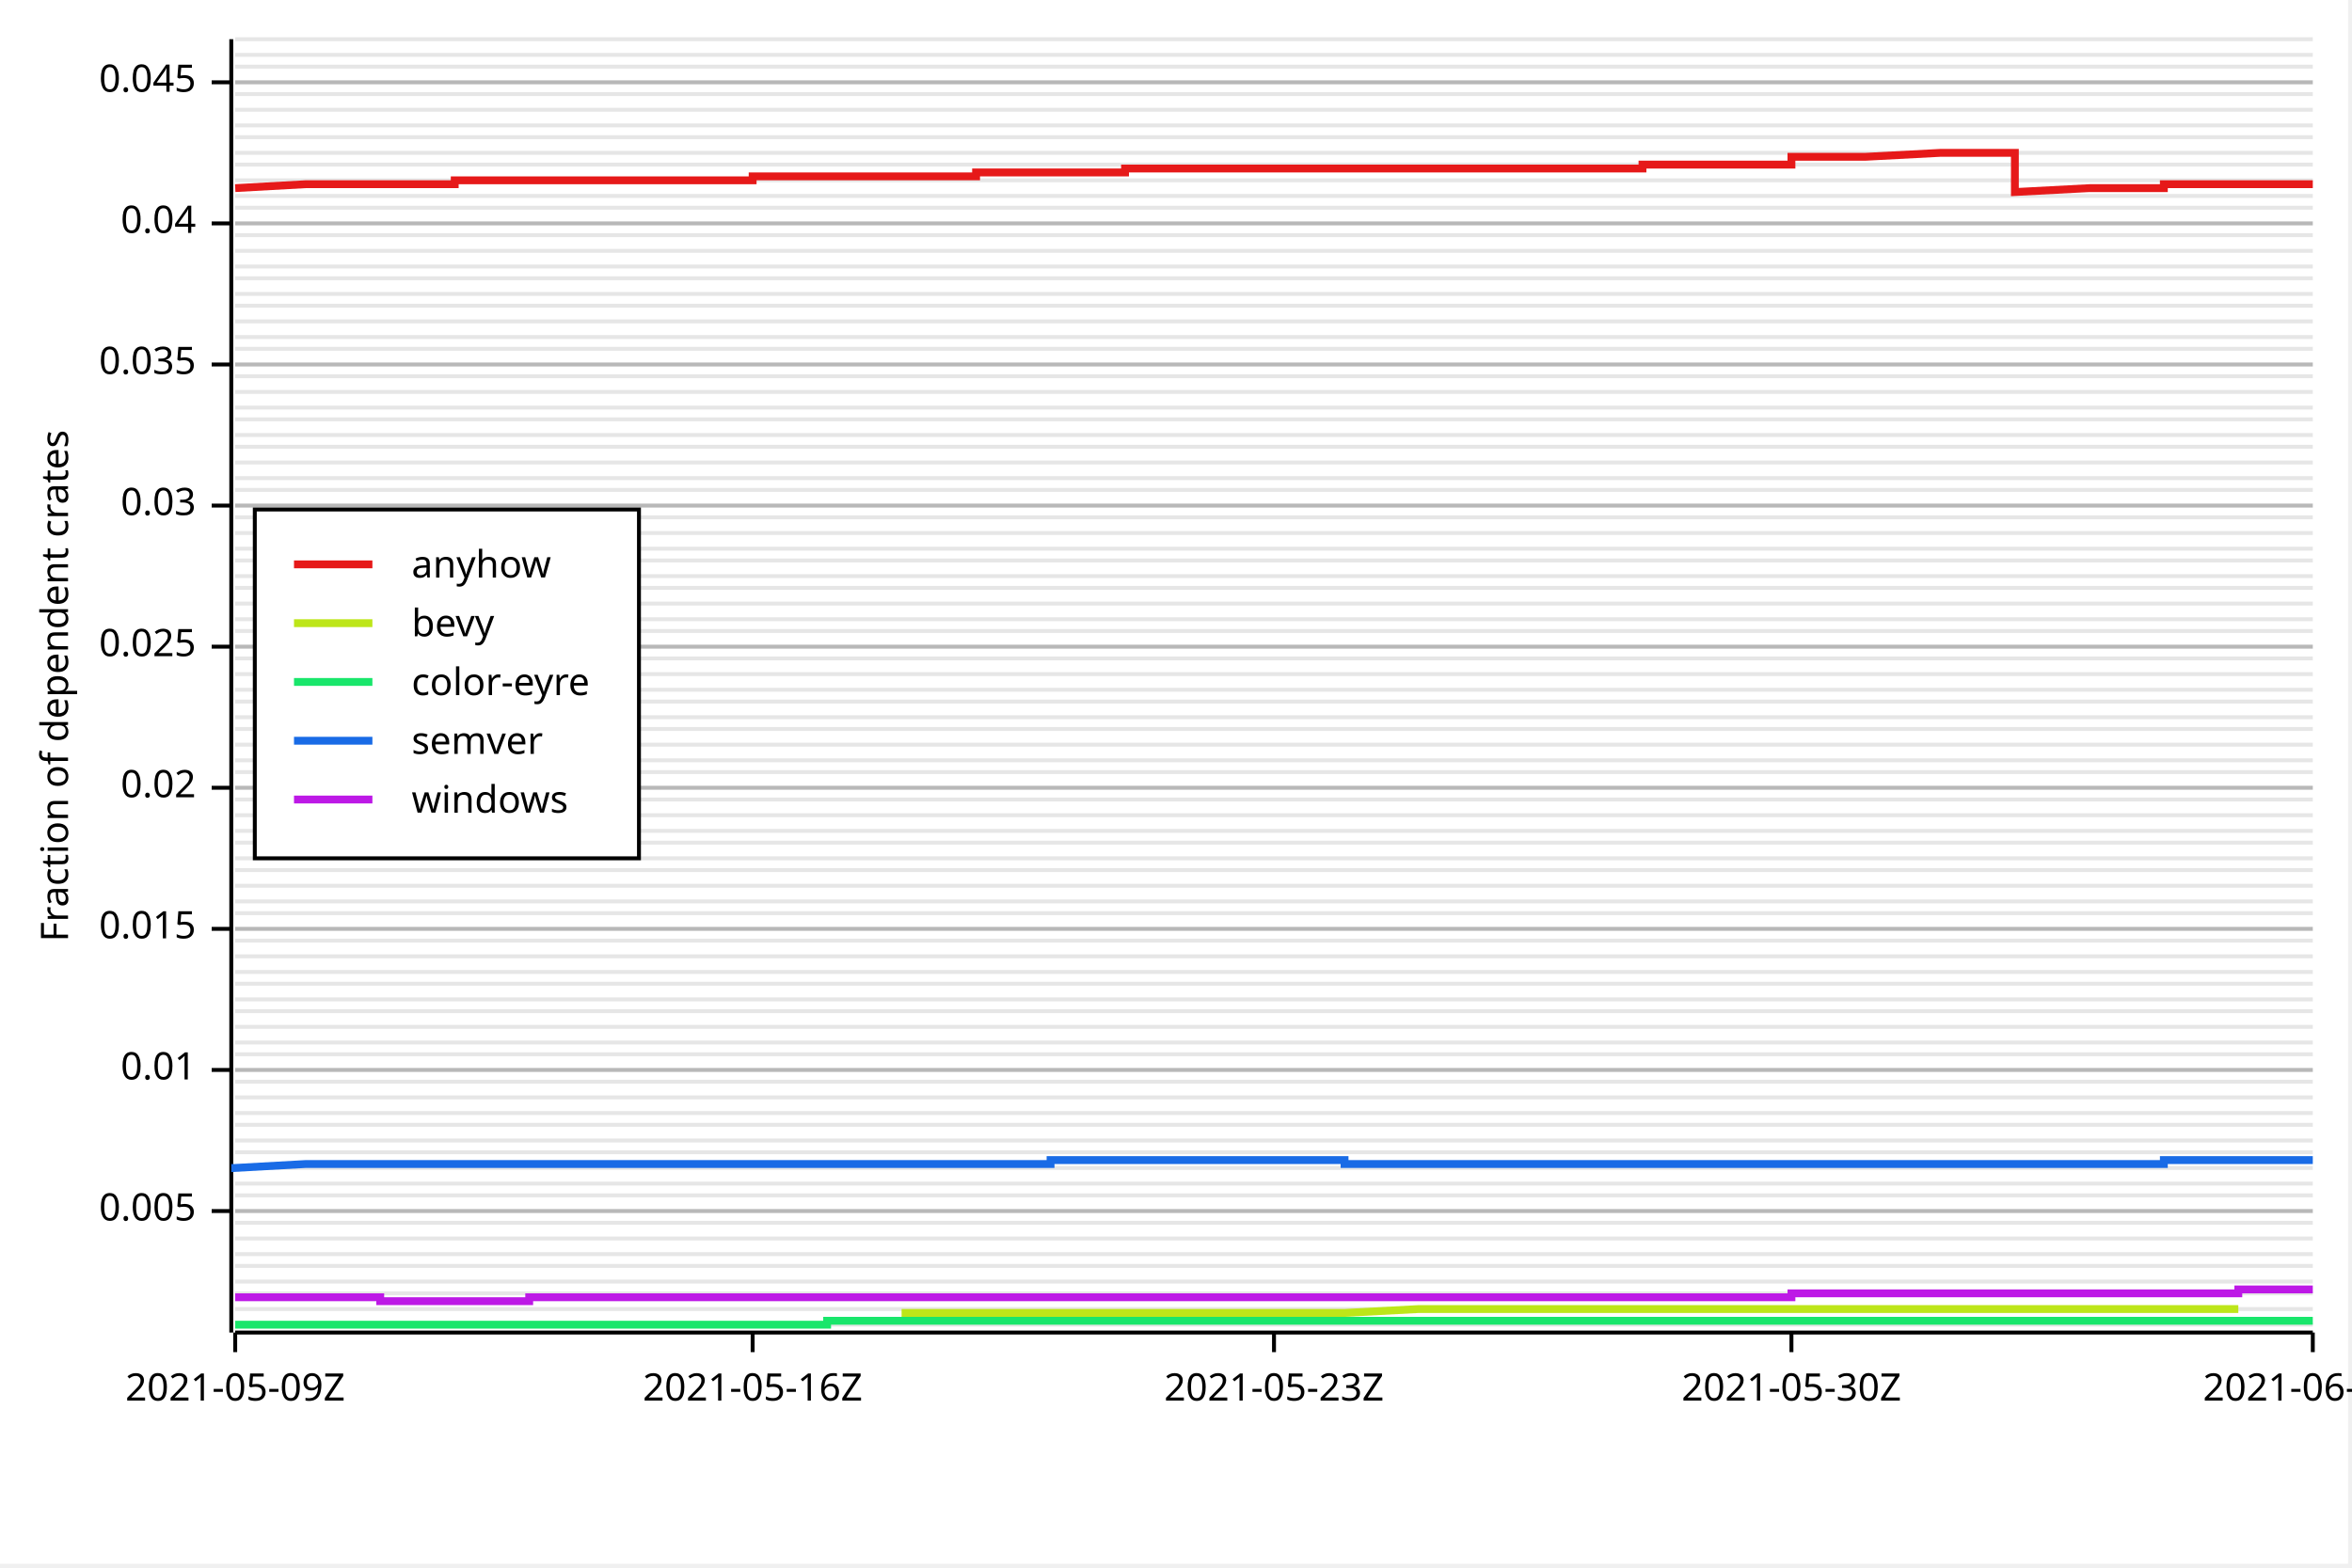
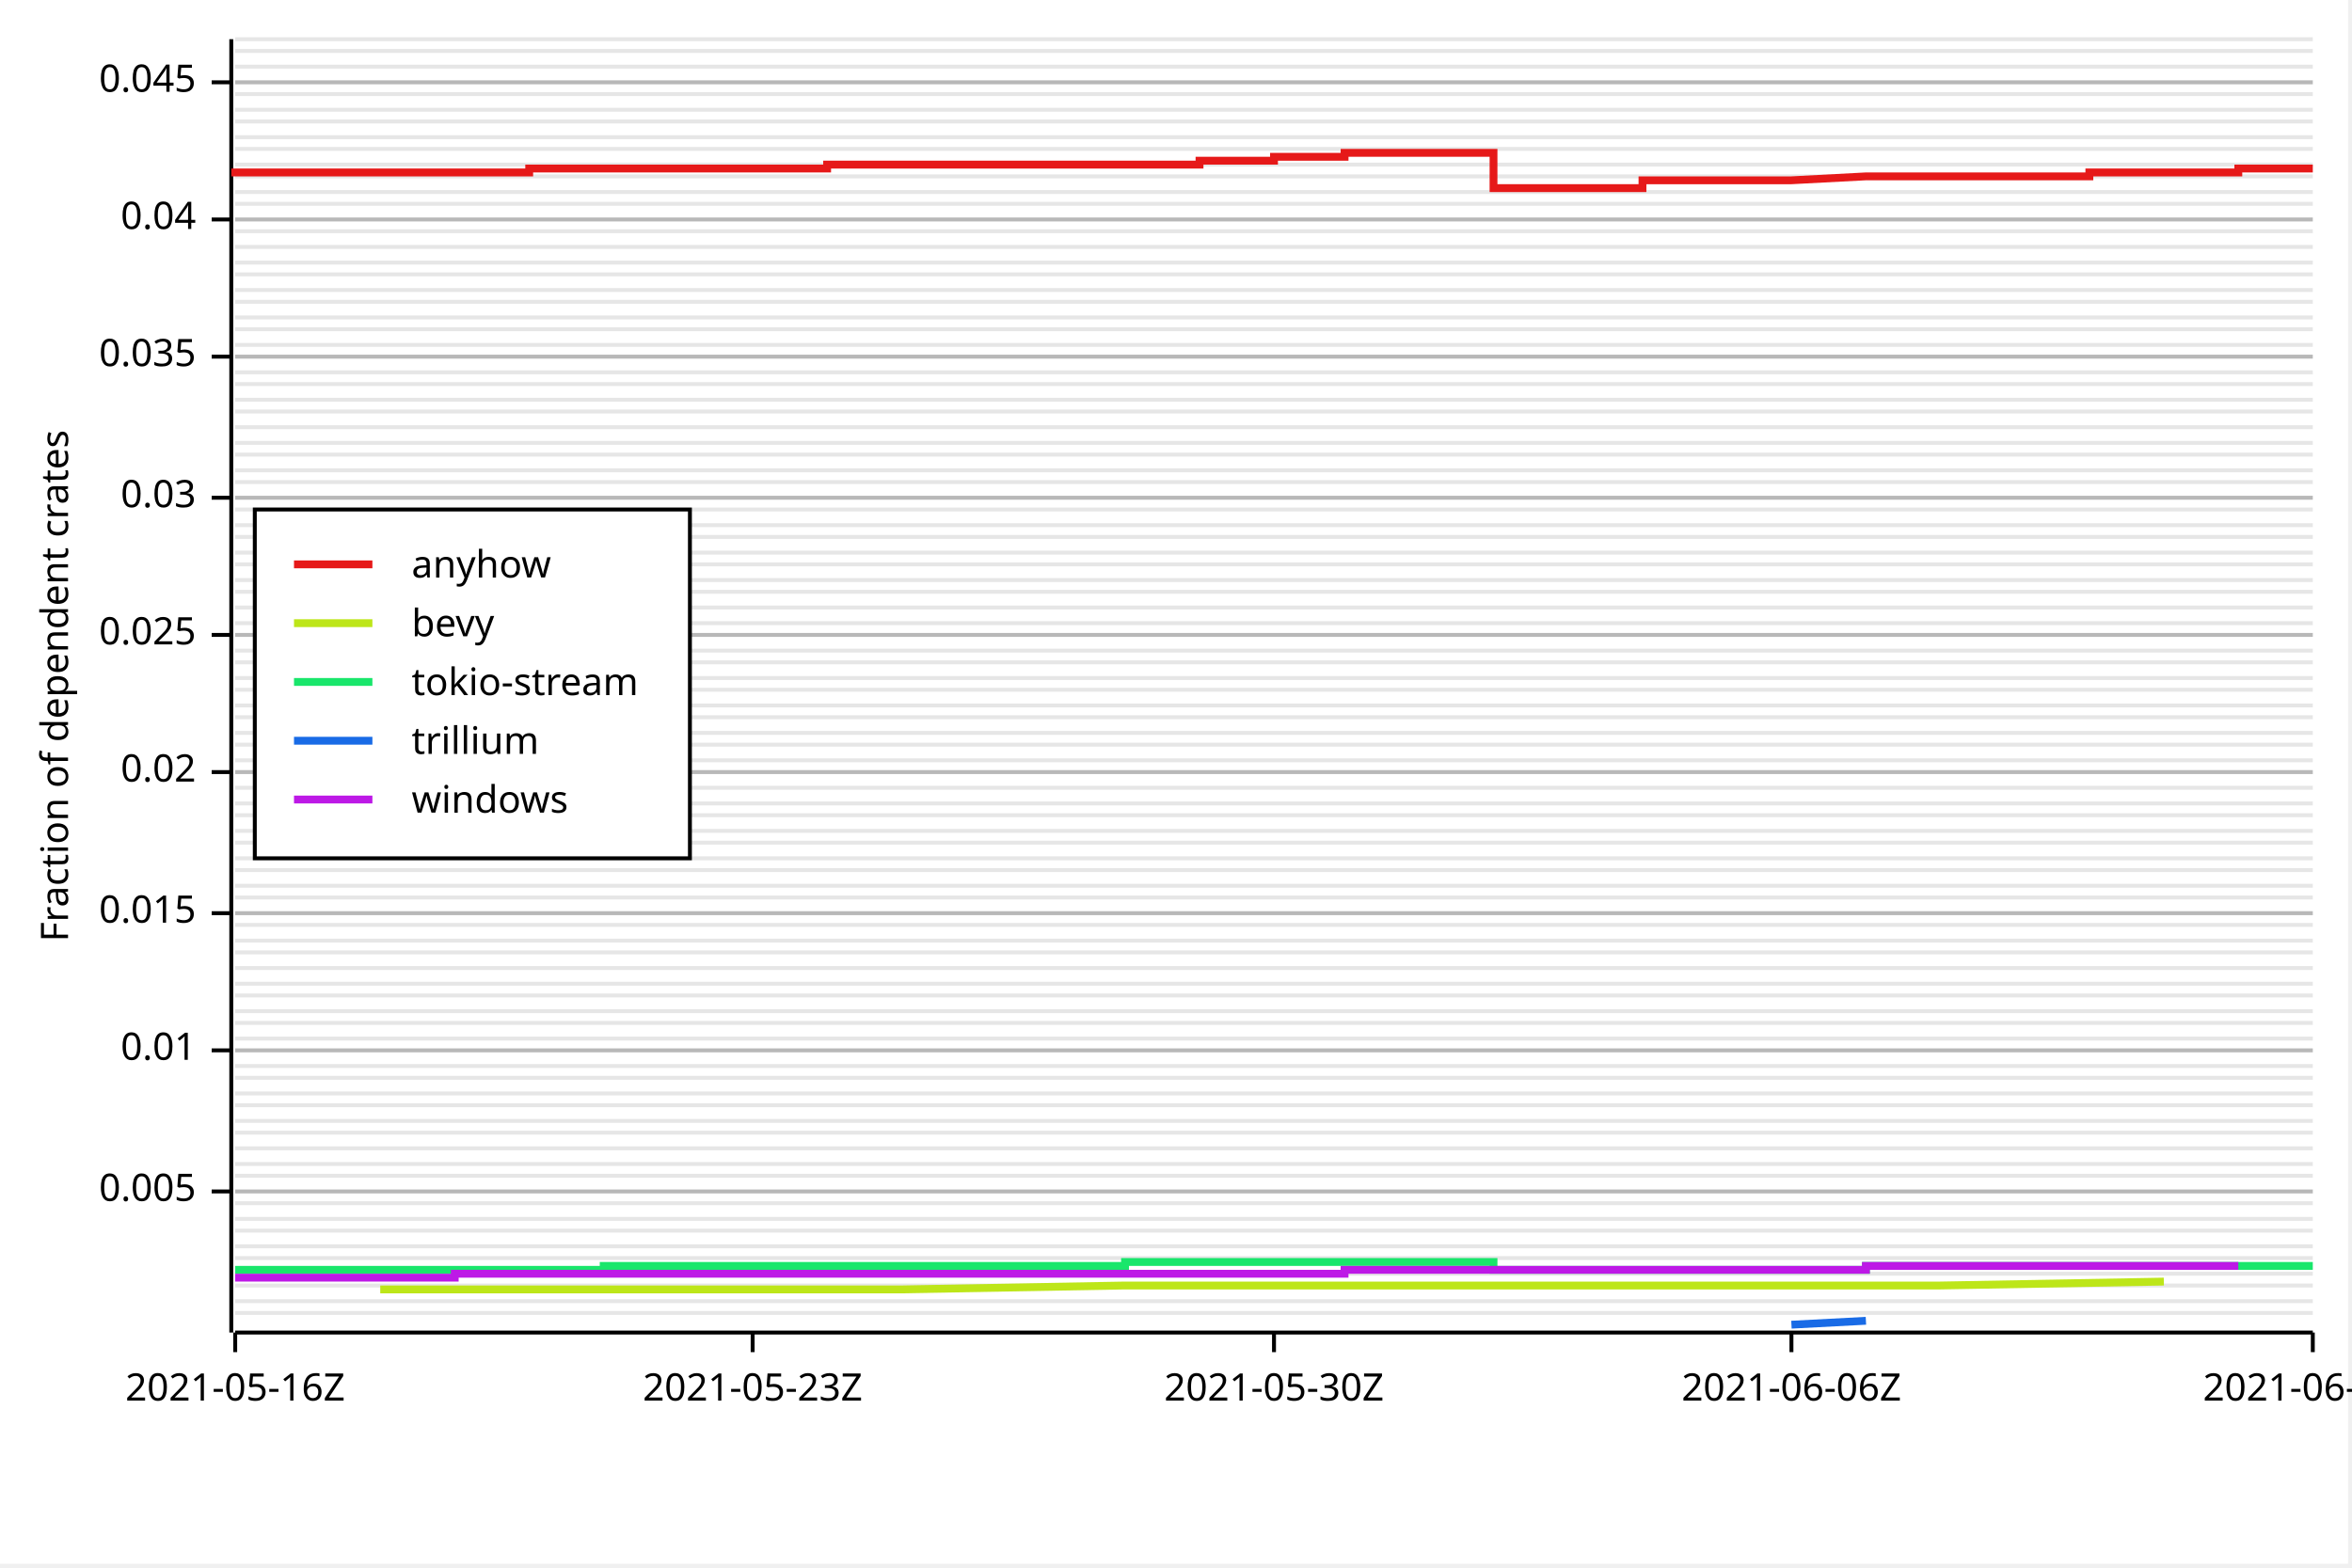
<svg xmlns="http://www.w3.org/2000/svg" width="600" height="400" viewBox="0 0 600 400">
  <rect x="0" y="0" width="599" height="399" opacity="1" fill="#FFFFFF" stroke="none" />
-   <line opacity="0.1" stroke="#000000" stroke-width="1" x1="60" y1="338" x2="590" y2="338" />
-   <line opacity="0.1" stroke="#000000" stroke-width="1" x1="60" y1="334" x2="590" y2="334" />
-   <line opacity="0.1" stroke="#000000" stroke-width="1" x1="60" y1="330" x2="590" y2="330" />
-   <line opacity="0.1" stroke="#000000" stroke-width="1" x1="60" y1="327" x2="590" y2="327" />
-   <line opacity="0.1" stroke="#000000" stroke-width="1" x1="60" y1="323" x2="590" y2="323" />
-   <line opacity="0.1" stroke="#000000" stroke-width="1" x1="60" y1="320" x2="590" y2="320" />
-   <line opacity="0.1" stroke="#000000" stroke-width="1" x1="60" y1="316" x2="590" y2="316" />
-   <line opacity="0.1" stroke="#000000" stroke-width="1" x1="60" y1="312" x2="590" y2="312" />
-   <line opacity="0.1" stroke="#000000" stroke-width="1" x1="60" y1="309" x2="590" y2="309" />
-   <line opacity="0.1" stroke="#000000" stroke-width="1" x1="60" y1="305" x2="590" y2="305" />
-   <line opacity="0.1" stroke="#000000" stroke-width="1" x1="60" y1="302" x2="590" y2="302" />
-   <line opacity="0.1" stroke="#000000" stroke-width="1" x1="60" y1="298" x2="590" y2="298" />
-   <line opacity="0.1" stroke="#000000" stroke-width="1" x1="60" y1="294" x2="590" y2="294" />
-   <line opacity="0.1" stroke="#000000" stroke-width="1" x1="60" y1="291" x2="590" y2="291" />
-   <line opacity="0.1" stroke="#000000" stroke-width="1" x1="60" y1="287" x2="590" y2="287" />
-   <line opacity="0.1" stroke="#000000" stroke-width="1" x1="60" y1="284" x2="590" y2="284" />
-   <line opacity="0.1" stroke="#000000" stroke-width="1" x1="60" y1="280" x2="590" y2="280" />
-   <line opacity="0.1" stroke="#000000" stroke-width="1" x1="60" y1="276" x2="590" y2="276" />
-   <line opacity="0.1" stroke="#000000" stroke-width="1" x1="60" y1="273" x2="590" y2="273" />
-   <line opacity="0.1" stroke="#000000" stroke-width="1" x1="60" y1="269" x2="590" y2="269" />
-   <line opacity="0.1" stroke="#000000" stroke-width="1" x1="60" y1="266" x2="590" y2="266" />
-   <line opacity="0.1" stroke="#000000" stroke-width="1" x1="60" y1="262" x2="590" y2="262" />
+   <line opacity="0.1" stroke="#000000" stroke-width="1" x1="60" y1="335" x2="590" y2="335" />
+   <line opacity="0.1" stroke="#000000" stroke-width="1" x1="60" y1="332" x2="590" y2="332" />
+   <line opacity="0.1" stroke="#000000" stroke-width="1" x1="60" y1="328" x2="590" y2="328" />
+   <line opacity="0.1" stroke="#000000" stroke-width="1" x1="60" y1="325" x2="590" y2="325" />
+   <line opacity="0.1" stroke="#000000" stroke-width="1" x1="60" y1="321" x2="590" y2="321" />
+   <line opacity="0.1" stroke="#000000" stroke-width="1" x1="60" y1="318" x2="590" y2="318" />
+   <line opacity="0.1" stroke="#000000" stroke-width="1" x1="60" y1="314" x2="590" y2="314" />
+   <line opacity="0.1" stroke="#000000" stroke-width="1" x1="60" y1="311" x2="590" y2="311" />
+   <line opacity="0.1" stroke="#000000" stroke-width="1" x1="60" y1="307" x2="590" y2="307" />
+   <line opacity="0.1" stroke="#000000" stroke-width="1" x1="60" y1="304" x2="590" y2="304" />
+   <line opacity="0.1" stroke="#000000" stroke-width="1" x1="60" y1="300" x2="590" y2="300" />
+   <line opacity="0.1" stroke="#000000" stroke-width="1" x1="60" y1="297" x2="590" y2="297" />
+   <line opacity="0.1" stroke="#000000" stroke-width="1" x1="60" y1="293" x2="590" y2="293" />
+   <line opacity="0.1" stroke="#000000" stroke-width="1" x1="60" y1="289" x2="590" y2="289" />
+   <line opacity="0.1" stroke="#000000" stroke-width="1" x1="60" y1="286" x2="590" y2="286" />
+   <line opacity="0.1" stroke="#000000" stroke-width="1" x1="60" y1="282" x2="590" y2="282" />
+   <line opacity="0.1" stroke="#000000" stroke-width="1" x1="60" y1="279" x2="590" y2="279" />
+   <line opacity="0.1" stroke="#000000" stroke-width="1" x1="60" y1="275" x2="590" y2="275" />
+   <line opacity="0.1" stroke="#000000" stroke-width="1" x1="60" y1="272" x2="590" y2="272" />
+   <line opacity="0.1" stroke="#000000" stroke-width="1" x1="60" y1="268" x2="590" y2="268" />
+   <line opacity="0.1" stroke="#000000" stroke-width="1" x1="60" y1="265" x2="590" y2="265" />
+   <line opacity="0.1" stroke="#000000" stroke-width="1" x1="60" y1="261" x2="590" y2="261" />
  <line opacity="0.1" stroke="#000000" stroke-width="1" x1="60" y1="258" x2="590" y2="258" />
-   <line opacity="0.1" stroke="#000000" stroke-width="1" x1="60" y1="255" x2="590" y2="255" />
+   <line opacity="0.1" stroke="#000000" stroke-width="1" x1="60" y1="254" x2="590" y2="254" />
  <line opacity="0.1" stroke="#000000" stroke-width="1" x1="60" y1="251" x2="590" y2="251" />
-   <line opacity="0.1" stroke="#000000" stroke-width="1" x1="60" y1="248" x2="590" y2="248" />
-   <line opacity="0.1" stroke="#000000" stroke-width="1" x1="60" y1="244" x2="590" y2="244" />
+   <line opacity="0.1" stroke="#000000" stroke-width="1" x1="60" y1="247" x2="590" y2="247" />
+   <line opacity="0.1" stroke="#000000" stroke-width="1" x1="60" y1="243" x2="590" y2="243" />
  <line opacity="0.1" stroke="#000000" stroke-width="1" x1="60" y1="240" x2="590" y2="240" />
-   <line opacity="0.1" stroke="#000000" stroke-width="1" x1="60" y1="237" x2="590" y2="237" />
+   <line opacity="0.1" stroke="#000000" stroke-width="1" x1="60" y1="236" x2="590" y2="236" />
  <line opacity="0.1" stroke="#000000" stroke-width="1" x1="60" y1="233" x2="590" y2="233" />
-   <line opacity="0.1" stroke="#000000" stroke-width="1" x1="60" y1="230" x2="590" y2="230" />
+   <line opacity="0.1" stroke="#000000" stroke-width="1" x1="60" y1="229" x2="590" y2="229" />
  <line opacity="0.1" stroke="#000000" stroke-width="1" x1="60" y1="226" x2="590" y2="226" />
  <line opacity="0.1" stroke="#000000" stroke-width="1" x1="60" y1="222" x2="590" y2="222" />
  <line opacity="0.1" stroke="#000000" stroke-width="1" x1="60" y1="219" x2="590" y2="219" />
  <line opacity="0.1" stroke="#000000" stroke-width="1" x1="60" y1="215" x2="590" y2="215" />
  <line opacity="0.1" stroke="#000000" stroke-width="1" x1="60" y1="212" x2="590" y2="212" />
  <line opacity="0.1" stroke="#000000" stroke-width="1" x1="60" y1="208" x2="590" y2="208" />
-   <line opacity="0.1" stroke="#000000" stroke-width="1" x1="60" y1="204" x2="590" y2="204" />
+   <line opacity="0.1" stroke="#000000" stroke-width="1" x1="60" y1="205" x2="590" y2="205" />
  <line opacity="0.1" stroke="#000000" stroke-width="1" x1="60" y1="201" x2="590" y2="201" />
  <line opacity="0.1" stroke="#000000" stroke-width="1" x1="60" y1="197" x2="590" y2="197" />
  <line opacity="0.1" stroke="#000000" stroke-width="1" x1="60" y1="194" x2="590" y2="194" />
  <line opacity="0.1" stroke="#000000" stroke-width="1" x1="60" y1="190" x2="590" y2="190" />
-   <line opacity="0.1" stroke="#000000" stroke-width="1" x1="60" y1="186" x2="590" y2="186" />
+   <line opacity="0.1" stroke="#000000" stroke-width="1" x1="60" y1="187" x2="590" y2="187" />
  <line opacity="0.1" stroke="#000000" stroke-width="1" x1="60" y1="183" x2="590" y2="183" />
-   <line opacity="0.1" stroke="#000000" stroke-width="1" x1="60" y1="179" x2="590" y2="179" />
+   <line opacity="0.1" stroke="#000000" stroke-width="1" x1="60" y1="180" x2="590" y2="180" />
  <line opacity="0.1" stroke="#000000" stroke-width="1" x1="60" y1="176" x2="590" y2="176" />
-   <line opacity="0.1" stroke="#000000" stroke-width="1" x1="60" y1="172" x2="590" y2="172" />
-   <line opacity="0.1" stroke="#000000" stroke-width="1" x1="60" y1="168" x2="590" y2="168" />
-   <line opacity="0.1" stroke="#000000" stroke-width="1" x1="60" y1="165" x2="590" y2="165" />
-   <line opacity="0.1" stroke="#000000" stroke-width="1" x1="60" y1="161" x2="590" y2="161" />
-   <line opacity="0.1" stroke="#000000" stroke-width="1" x1="60" y1="158" x2="590" y2="158" />
-   <line opacity="0.1" stroke="#000000" stroke-width="1" x1="60" y1="154" x2="590" y2="154" />
-   <line opacity="0.1" stroke="#000000" stroke-width="1" x1="60" y1="150" x2="590" y2="150" />
-   <line opacity="0.1" stroke="#000000" stroke-width="1" x1="60" y1="147" x2="590" y2="147" />
-   <line opacity="0.1" stroke="#000000" stroke-width="1" x1="60" y1="143" x2="590" y2="143" />
-   <line opacity="0.1" stroke="#000000" stroke-width="1" x1="60" y1="140" x2="590" y2="140" />
-   <line opacity="0.1" stroke="#000000" stroke-width="1" x1="60" y1="136" x2="590" y2="136" />
-   <line opacity="0.1" stroke="#000000" stroke-width="1" x1="60" y1="132" x2="590" y2="132" />
-   <line opacity="0.1" stroke="#000000" stroke-width="1" x1="60" y1="129" x2="590" y2="129" />
-   <line opacity="0.1" stroke="#000000" stroke-width="1" x1="60" y1="125" x2="590" y2="125" />
-   <line opacity="0.1" stroke="#000000" stroke-width="1" x1="60" y1="122" x2="590" y2="122" />
-   <line opacity="0.1" stroke="#000000" stroke-width="1" x1="60" y1="118" x2="590" y2="118" />
-   <line opacity="0.1" stroke="#000000" stroke-width="1" x1="60" y1="114" x2="590" y2="114" />
-   <line opacity="0.1" stroke="#000000" stroke-width="1" x1="60" y1="111" x2="590" y2="111" />
-   <line opacity="0.1" stroke="#000000" stroke-width="1" x1="60" y1="107" x2="590" y2="107" />
-   <line opacity="0.1" stroke="#000000" stroke-width="1" x1="60" y1="104" x2="590" y2="104" />
-   <line opacity="0.1" stroke="#000000" stroke-width="1" x1="60" y1="100" x2="590" y2="100" />
-   <line opacity="0.1" stroke="#000000" stroke-width="1" x1="60" y1="96" x2="590" y2="96" />
-   <line opacity="0.1" stroke="#000000" stroke-width="1" x1="60" y1="93" x2="590" y2="93" />
-   <line opacity="0.1" stroke="#000000" stroke-width="1" x1="60" y1="89" x2="590" y2="89" />
-   <line opacity="0.1" stroke="#000000" stroke-width="1" x1="60" y1="86" x2="590" y2="86" />
-   <line opacity="0.1" stroke="#000000" stroke-width="1" x1="60" y1="82" x2="590" y2="82" />
-   <line opacity="0.1" stroke="#000000" stroke-width="1" x1="60" y1="78" x2="590" y2="78" />
-   <line opacity="0.1" stroke="#000000" stroke-width="1" x1="60" y1="75" x2="590" y2="75" />
-   <line opacity="0.1" stroke="#000000" stroke-width="1" x1="60" y1="71" x2="590" y2="71" />
-   <line opacity="0.1" stroke="#000000" stroke-width="1" x1="60" y1="68" x2="590" y2="68" />
-   <line opacity="0.1" stroke="#000000" stroke-width="1" x1="60" y1="64" x2="590" y2="64" />
-   <line opacity="0.1" stroke="#000000" stroke-width="1" x1="60" y1="60" x2="590" y2="60" />
-   <line opacity="0.1" stroke="#000000" stroke-width="1" x1="60" y1="57" x2="590" y2="57" />
-   <line opacity="0.1" stroke="#000000" stroke-width="1" x1="60" y1="53" x2="590" y2="53" />
-   <line opacity="0.1" stroke="#000000" stroke-width="1" x1="60" y1="50" x2="590" y2="50" />
-   <line opacity="0.1" stroke="#000000" stroke-width="1" x1="60" y1="46" x2="590" y2="46" />
+   <line opacity="0.1" stroke="#000000" stroke-width="1" x1="60" y1="173" x2="590" y2="173" />
+   <line opacity="0.1" stroke="#000000" stroke-width="1" x1="60" y1="169" x2="590" y2="169" />
+   <line opacity="0.1" stroke="#000000" stroke-width="1" x1="60" y1="166" x2="590" y2="166" />
+   <line opacity="0.1" stroke="#000000" stroke-width="1" x1="60" y1="162" x2="590" y2="162" />
+   <line opacity="0.1" stroke="#000000" stroke-width="1" x1="60" y1="159" x2="590" y2="159" />
+   <line opacity="0.1" stroke="#000000" stroke-width="1" x1="60" y1="155" x2="590" y2="155" />
+   <line opacity="0.1" stroke="#000000" stroke-width="1" x1="60" y1="151" x2="590" y2="151" />
+   <line opacity="0.1" stroke="#000000" stroke-width="1" x1="60" y1="148" x2="590" y2="148" />
+   <line opacity="0.1" stroke="#000000" stroke-width="1" x1="60" y1="144" x2="590" y2="144" />
+   <line opacity="0.1" stroke="#000000" stroke-width="1" x1="60" y1="141" x2="590" y2="141" />
+   <line opacity="0.1" stroke="#000000" stroke-width="1" x1="60" y1="137" x2="590" y2="137" />
+   <line opacity="0.1" stroke="#000000" stroke-width="1" x1="60" y1="134" x2="590" y2="134" />
+   <line opacity="0.1" stroke="#000000" stroke-width="1" x1="60" y1="130" x2="590" y2="130" />
+   <line opacity="0.1" stroke="#000000" stroke-width="1" x1="60" y1="127" x2="590" y2="127" />
+   <line opacity="0.1" stroke="#000000" stroke-width="1" x1="60" y1="123" x2="590" y2="123" />
+   <line opacity="0.1" stroke="#000000" stroke-width="1" x1="60" y1="120" x2="590" y2="120" />
+   <line opacity="0.1" stroke="#000000" stroke-width="1" x1="60" y1="116" x2="590" y2="116" />
+   <line opacity="0.1" stroke="#000000" stroke-width="1" x1="60" y1="113" x2="590" y2="113" />
+   <line opacity="0.1" stroke="#000000" stroke-width="1" x1="60" y1="109" x2="590" y2="109" />
+   <line opacity="0.1" stroke="#000000" stroke-width="1" x1="60" y1="105" x2="590" y2="105" />
+   <line opacity="0.1" stroke="#000000" stroke-width="1" x1="60" y1="102" x2="590" y2="102" />
+   <line opacity="0.1" stroke="#000000" stroke-width="1" x1="60" y1="98" x2="590" y2="98" />
+   <line opacity="0.1" stroke="#000000" stroke-width="1" x1="60" y1="95" x2="590" y2="95" />
+   <line opacity="0.1" stroke="#000000" stroke-width="1" x1="60" y1="91" x2="590" y2="91" />
+   <line opacity="0.1" stroke="#000000" stroke-width="1" x1="60" y1="88" x2="590" y2="88" />
+   <line opacity="0.1" stroke="#000000" stroke-width="1" x1="60" y1="84" x2="590" y2="84" />
+   <line opacity="0.1" stroke="#000000" stroke-width="1" x1="60" y1="81" x2="590" y2="81" />
+   <line opacity="0.1" stroke="#000000" stroke-width="1" x1="60" y1="77" x2="590" y2="77" />
+   <line opacity="0.1" stroke="#000000" stroke-width="1" x1="60" y1="74" x2="590" y2="74" />
+   <line opacity="0.1" stroke="#000000" stroke-width="1" x1="60" y1="70" x2="590" y2="70" />
+   <line opacity="0.1" stroke="#000000" stroke-width="1" x1="60" y1="67" x2="590" y2="67" />
+   <line opacity="0.1" stroke="#000000" stroke-width="1" x1="60" y1="63" x2="590" y2="63" />
+   <line opacity="0.1" stroke="#000000" stroke-width="1" x1="60" y1="59" x2="590" y2="59" />
+   <line opacity="0.1" stroke="#000000" stroke-width="1" x1="60" y1="56" x2="590" y2="56" />
+   <line opacity="0.1" stroke="#000000" stroke-width="1" x1="60" y1="52" x2="590" y2="52" />
+   <line opacity="0.1" stroke="#000000" stroke-width="1" x1="60" y1="49" x2="590" y2="49" />
+   <line opacity="0.1" stroke="#000000" stroke-width="1" x1="60" y1="45" x2="590" y2="45" />
  <line opacity="0.1" stroke="#000000" stroke-width="1" x1="60" y1="42" x2="590" y2="42" />
-   <line opacity="0.1" stroke="#000000" stroke-width="1" x1="60" y1="39" x2="590" y2="39" />
+   <line opacity="0.1" stroke="#000000" stroke-width="1" x1="60" y1="38" x2="590" y2="38" />
  <line opacity="0.1" stroke="#000000" stroke-width="1" x1="60" y1="35" x2="590" y2="35" />
-   <line opacity="0.1" stroke="#000000" stroke-width="1" x1="60" y1="32" x2="590" y2="32" />
+   <line opacity="0.1" stroke="#000000" stroke-width="1" x1="60" y1="31" x2="590" y2="31" />
  <line opacity="0.1" stroke="#000000" stroke-width="1" x1="60" y1="28" x2="590" y2="28" />
  <line opacity="0.1" stroke="#000000" stroke-width="1" x1="60" y1="24" x2="590" y2="24" />
  <line opacity="0.1" stroke="#000000" stroke-width="1" x1="60" y1="21" x2="590" y2="21" />
  <line opacity="0.1" stroke="#000000" stroke-width="1" x1="60" y1="17" x2="590" y2="17" />
-   <line opacity="0.1" stroke="#000000" stroke-width="1" x1="60" y1="14" x2="590" y2="14" />
+   <line opacity="0.1" stroke="#000000" stroke-width="1" x1="60" y1="13" x2="590" y2="13" />
  <line opacity="0.1" stroke="#000000" stroke-width="1" x1="60" y1="10" x2="590" y2="10" />
  <text x="10" y="175" dy="0.76em" text-anchor="middle" font-family="sans-serif" font-size="9.677" opacity="1" fill="#000000" transform="rotate(270, 10, 175)">
Fraction of dependent crates
</text>
-   <line opacity="0.2" stroke="#000000" stroke-width="1" x1="60" y1="309" x2="590" y2="309" />
-   <line opacity="0.2" stroke="#000000" stroke-width="1" x1="60" y1="273" x2="590" y2="273" />
-   <line opacity="0.2" stroke="#000000" stroke-width="1" x1="60" y1="237" x2="590" y2="237" />
-   <line opacity="0.2" stroke="#000000" stroke-width="1" x1="60" y1="201" x2="590" y2="201" />
-   <line opacity="0.2" stroke="#000000" stroke-width="1" x1="60" y1="165" x2="590" y2="165" />
-   <line opacity="0.2" stroke="#000000" stroke-width="1" x1="60" y1="129" x2="590" y2="129" />
-   <line opacity="0.2" stroke="#000000" stroke-width="1" x1="60" y1="93" x2="590" y2="93" />
-   <line opacity="0.2" stroke="#000000" stroke-width="1" x1="60" y1="57" x2="590" y2="57" />
+   <line opacity="0.2" stroke="#000000" stroke-width="1" x1="60" y1="304" x2="590" y2="304" />
+   <line opacity="0.2" stroke="#000000" stroke-width="1" x1="60" y1="268" x2="590" y2="268" />
+   <line opacity="0.2" stroke="#000000" stroke-width="1" x1="60" y1="233" x2="590" y2="233" />
+   <line opacity="0.2" stroke="#000000" stroke-width="1" x1="60" y1="197" x2="590" y2="197" />
+   <line opacity="0.2" stroke="#000000" stroke-width="1" x1="60" y1="162" x2="590" y2="162" />
+   <line opacity="0.2" stroke="#000000" stroke-width="1" x1="60" y1="127" x2="590" y2="127" />
+   <line opacity="0.2" stroke="#000000" stroke-width="1" x1="60" y1="91" x2="590" y2="91" />
+   <line opacity="0.2" stroke="#000000" stroke-width="1" x1="60" y1="56" x2="590" y2="56" />
  <line opacity="0.2" stroke="#000000" stroke-width="1" x1="60" y1="21" x2="590" y2="21" />
  <polyline fill="none" opacity="1" stroke="#000000" stroke-width="1" points="59,10 59,340 " />
-   <text x="50" y="309" dy="0.5ex" text-anchor="end" font-family="sans-serif" font-size="9.677" opacity="1" fill="#000000">
+   <text x="50" y="304" dy="0.5ex" text-anchor="end" font-family="sans-serif" font-size="9.677" opacity="1" fill="#000000">
0.005
</text>
-   <polyline fill="none" opacity="1" stroke="#000000" stroke-width="1" points="54,309 59,309 " />
-   <text x="50" y="273" dy="0.5ex" text-anchor="end" font-family="sans-serif" font-size="9.677" opacity="1" fill="#000000">
+   <polyline fill="none" opacity="1" stroke="#000000" stroke-width="1" points="54,304 59,304 " />
+   <text x="50" y="268" dy="0.5ex" text-anchor="end" font-family="sans-serif" font-size="9.677" opacity="1" fill="#000000">
0.01
</text>
-   <polyline fill="none" opacity="1" stroke="#000000" stroke-width="1" points="54,273 59,273 " />
-   <text x="50" y="237" dy="0.5ex" text-anchor="end" font-family="sans-serif" font-size="9.677" opacity="1" fill="#000000">
+   <polyline fill="none" opacity="1" stroke="#000000" stroke-width="1" points="54,268 59,268 " />
+   <text x="50" y="233" dy="0.5ex" text-anchor="end" font-family="sans-serif" font-size="9.677" opacity="1" fill="#000000">
0.015
</text>
-   <polyline fill="none" opacity="1" stroke="#000000" stroke-width="1" points="54,237 59,237 " />
-   <text x="50" y="201" dy="0.5ex" text-anchor="end" font-family="sans-serif" font-size="9.677" opacity="1" fill="#000000">
+   <polyline fill="none" opacity="1" stroke="#000000" stroke-width="1" points="54,233 59,233 " />
+   <text x="50" y="197" dy="0.5ex" text-anchor="end" font-family="sans-serif" font-size="9.677" opacity="1" fill="#000000">
0.02
</text>
-   <polyline fill="none" opacity="1" stroke="#000000" stroke-width="1" points="54,201 59,201 " />
-   <text x="50" y="165" dy="0.5ex" text-anchor="end" font-family="sans-serif" font-size="9.677" opacity="1" fill="#000000">
+   <polyline fill="none" opacity="1" stroke="#000000" stroke-width="1" points="54,197 59,197 " />
+   <text x="50" y="162" dy="0.5ex" text-anchor="end" font-family="sans-serif" font-size="9.677" opacity="1" fill="#000000">
0.025
</text>
-   <polyline fill="none" opacity="1" stroke="#000000" stroke-width="1" points="54,165 59,165 " />
-   <text x="50" y="129" dy="0.5ex" text-anchor="end" font-family="sans-serif" font-size="9.677" opacity="1" fill="#000000">
+   <polyline fill="none" opacity="1" stroke="#000000" stroke-width="1" points="54,162 59,162 " />
+   <text x="50" y="127" dy="0.5ex" text-anchor="end" font-family="sans-serif" font-size="9.677" opacity="1" fill="#000000">
0.03
</text>
-   <polyline fill="none" opacity="1" stroke="#000000" stroke-width="1" points="54,129 59,129 " />
-   <text x="50" y="93" dy="0.5ex" text-anchor="end" font-family="sans-serif" font-size="9.677" opacity="1" fill="#000000">
+   <polyline fill="none" opacity="1" stroke="#000000" stroke-width="1" points="54,127 59,127 " />
+   <text x="50" y="91" dy="0.5ex" text-anchor="end" font-family="sans-serif" font-size="9.677" opacity="1" fill="#000000">
0.035
</text>
-   <polyline fill="none" opacity="1" stroke="#000000" stroke-width="1" points="54,93 59,93 " />
-   <text x="50" y="57" dy="0.5ex" text-anchor="end" font-family="sans-serif" font-size="9.677" opacity="1" fill="#000000">
+   <polyline fill="none" opacity="1" stroke="#000000" stroke-width="1" points="54,91 59,91 " />
+   <text x="50" y="56" dy="0.5ex" text-anchor="end" font-family="sans-serif" font-size="9.677" opacity="1" fill="#000000">
0.04
</text>
-   <polyline fill="none" opacity="1" stroke="#000000" stroke-width="1" points="54,57 59,57 " />
+   <polyline fill="none" opacity="1" stroke="#000000" stroke-width="1" points="54,56 59,56 " />
  <text x="50" y="21" dy="0.5ex" text-anchor="end" font-family="sans-serif" font-size="9.677" opacity="1" fill="#000000">
0.045
</text>
  <polyline fill="none" opacity="1" stroke="#000000" stroke-width="1" points="54,21 59,21 " />
  <polyline fill="none" opacity="1" stroke="#000000" stroke-width="1" points="60,340 590,340 " />
  <text x="60" y="350" dy="0.76em" text-anchor="middle" font-family="sans-serif" font-size="9.677" opacity="1" fill="#000000">
- 2021-05-09Z
+ 2021-05-16Z
</text>
  <polyline fill="none" opacity="1" stroke="#000000" stroke-width="1" points="60,340 60,345 " />
  <text x="192" y="350" dy="0.76em" text-anchor="middle" font-family="sans-serif" font-size="9.677" opacity="1" fill="#000000">
- 2021-05-16Z
+ 2021-05-23Z
</text>
  <polyline fill="none" opacity="1" stroke="#000000" stroke-width="1" points="192,340 192,345 " />
  <text x="325" y="350" dy="0.76em" text-anchor="middle" font-family="sans-serif" font-size="9.677" opacity="1" fill="#000000">
- 2021-05-23Z
+ 2021-05-30Z
</text>
  <polyline fill="none" opacity="1" stroke="#000000" stroke-width="1" points="325,340 325,345 " />
  <text x="457" y="350" dy="0.76em" text-anchor="middle" font-family="sans-serif" font-size="9.677" opacity="1" fill="#000000">
- 2021-05-30Z
+ 2021-06-06Z
</text>
  <polyline fill="none" opacity="1" stroke="#000000" stroke-width="1" points="457,340 457,345 " />
  <text x="590" y="350" dy="0.76em" text-anchor="middle" font-family="sans-serif" font-size="9.677" opacity="1" fill="#000000">
- 2021-06-06Z
+ 2021-06-13Z
</text>
  <polyline fill="none" opacity="1" stroke="#000000" stroke-width="1" points="590,340 590,345 " />
-   <polyline fill="none" opacity="1" stroke="#E61919" stroke-width="2" points="60,48 60,48 78,47 97,47 97,47 116,47 116,46 135,46 135,46 154,46 154,46 173,46 173,46 192,46 192,45 211,45 211,45 230,45 230,45 249,45 249,44 268,44 268,44 287,44 287,43 306,43 306,43 325,43 325,43 343,43 343,43 362,43 362,43 381,43 381,43 400,43 400,43 419,43 419,42 438,42 438,42 457,42 457,40 476,40 476,40 495,39 514,39 514,49 533,48 552,48 552,47 571,47 571,47 590,47 " />
-   <polyline fill="none" opacity="1" stroke="#BDE619" stroke-width="2" points="230,335 249,335 287,335 306,335 343,335 362,334 419,334 438,334 457,334 514,334 571,334 " />
-   <polyline fill="none" opacity="1" stroke="#19E66B" stroke-width="2" points="60,338 60,338 78,338 97,338 97,338 116,338 116,338 135,338 135,338 154,338 154,338 173,338 173,338 192,338 192,338 211,338 211,337 230,337 230,337 249,337 249,337 268,337 287,337 287,337 306,337 306,337 325,337 325,337 343,337 343,337 362,337 362,337 381,337 381,337 400,337 400,337 419,337 419,337 438,337 438,337 457,337 476,337 476,337 495,337 514,337 514,337 533,337 552,337 552,337 571,337 571,337 590,337 " />
-   <polyline fill="none" opacity="1" stroke="#196BE6" stroke-width="2" points="60,297 60,298 78,297 97,297 97,297 116,297 116,297 135,297 135,297 154,297 154,297 173,297 173,297 192,297 192,297 211,297 211,297 230,297 230,297 249,297 249,297 268,297 268,296 287,296 287,296 306,296 306,296 325,296 325,296 343,296 343,297 362,297 362,297 381,297 381,297 400,297 400,297 419,297 419,297 438,297 438,297 457,297 457,297 476,297 476,297 495,297 514,297 514,297 533,297 552,297 552,296 571,296 571,296 590,296 " />
-   <polyline fill="none" opacity="1" stroke="#BD19E6" stroke-width="2" points="60,331 78,331 97,331 97,332 116,332 116,332 135,332 135,331 154,331 173,331 173,331 192,331 211,331 230,331 230,331 249,331 249,331 268,331 268,331 287,331 287,331 306,331 306,331 325,331 325,331 343,331 343,331 362,331 362,331 381,331 381,331 400,331 400,331 419,331 419,331 438,331 438,331 457,331 457,330 476,330 476,330 495,330 514,330 514,330 552,330 571,330 571,329 590,329 " />
-   <rect x="65" y="130" width="98" height="89" opacity="1" fill="#FFFFFF" stroke="none" />
-   <rect x="65" y="130" width="98" height="89" opacity="1" fill="none" stroke="#000000" />
+   <polyline fill="none" opacity="1" stroke="#E61919" stroke-width="2" points="60,45 60,44 78,44 78,44 97,44 97,44 116,44 116,44 135,44 135,43 154,43 154,43 173,43 173,43 192,43 192,43 211,43 211,42 230,42 230,42 249,42 249,42 268,42 268,42 287,42 287,42 306,42 306,41 325,41 325,40 343,40 343,39 362,39 381,39 381,48 400,48 419,48 419,46 438,46 438,46 457,46 457,46 476,45 476,45 495,45 495,45 514,45 514,45 533,45 533,44 552,44 552,44 571,44 571,43 590,43 " />
+   <polyline fill="none" opacity="1" stroke="#BDE619" stroke-width="2" points="97,329 116,329 154,329 173,329 211,329 230,329 287,328 306,328 325,328 381,328 438,328 495,328 552,327 " />
+   <polyline fill="none" opacity="1" stroke="#19E66B" stroke-width="2" points="60,324 60,324 78,324 78,324 97,324 97,324 116,324 116,324 135,324 135,324 154,324 154,323 173,323 173,323 192,323 192,323 211,323 211,323 230,323 230,323 249,323 249,323 268,323 268,323 287,323 287,322 306,322 306,322 325,322 325,322 343,322 343,322 362,322 381,322 381,324 400,324 419,324 419,324 438,324 438,324 457,324 457,324 476,324 476,323 495,323 495,323 514,323 514,323 533,323 533,323 552,323 552,323 571,323 571,323 590,323 " />
+   <polyline fill="none" opacity="1" stroke="#196BE6" stroke-width="2" points="457,338 476,337 " />
+   <polyline fill="none" opacity="1" stroke="#BD19E6" stroke-width="2" points="60,326 78,326 97,326 97,326 116,326 116,325 135,325 135,325 154,325 154,325 173,325 173,325 192,325 192,325 211,325 211,325 230,325 230,325 249,325 249,325 268,325 268,325 287,325 287,325 306,325 306,325 325,325 325,325 343,325 343,324 362,324 381,324 381,324 419,324 438,324 438,324 457,324 457,324 476,324 476,323 495,323 495,323 514,323 514,323 533,323 533,323 552,323 571,323 571,323 " />
+   <rect x="65" y="130" width="111" height="89" opacity="1" fill="#FFFFFF" stroke="none" />
+   <rect x="65" y="130" width="111" height="89" opacity="1" fill="none" stroke="#000000" />
  <text x="105" y="140" dy="0.76em" text-anchor="start" font-family="sans-serif" font-size="9.677" opacity="1" fill="#000000">
anyhow
</text>
  <text x="105" y="155" dy="0.76em" text-anchor="start" font-family="sans-serif" font-size="9.677" opacity="1" fill="#000000">
bevy
</text>
  <text x="105" y="170" dy="0.76em" text-anchor="start" font-family="sans-serif" font-size="9.677" opacity="1" fill="#000000">
- color-eyre
+ tokio-stream
</text>
  <text x="105" y="185" dy="0.76em" text-anchor="start" font-family="sans-serif" font-size="9.677" opacity="1" fill="#000000">
- semver
+ trillium
</text>
  <text x="105" y="200" dy="0.76em" text-anchor="start" font-family="sans-serif" font-size="9.677" opacity="1" fill="#000000">
windows
</text>
  <polyline fill="none" opacity="1" stroke="#E61919" stroke-width="2" points="75,144 95,144 " />
  <polyline fill="none" opacity="1" stroke="#BDE619" stroke-width="2" points="75,159 95,159 " />
  <polyline fill="none" opacity="1" stroke="#19E66B" stroke-width="2" points="75,174 95,174 " />
  <polyline fill="none" opacity="1" stroke="#196BE6" stroke-width="2" points="75,189 95,189 " />
  <polyline fill="none" opacity="1" stroke="#BD19E6" stroke-width="2" points="75,204 95,204 " />
</svg>
